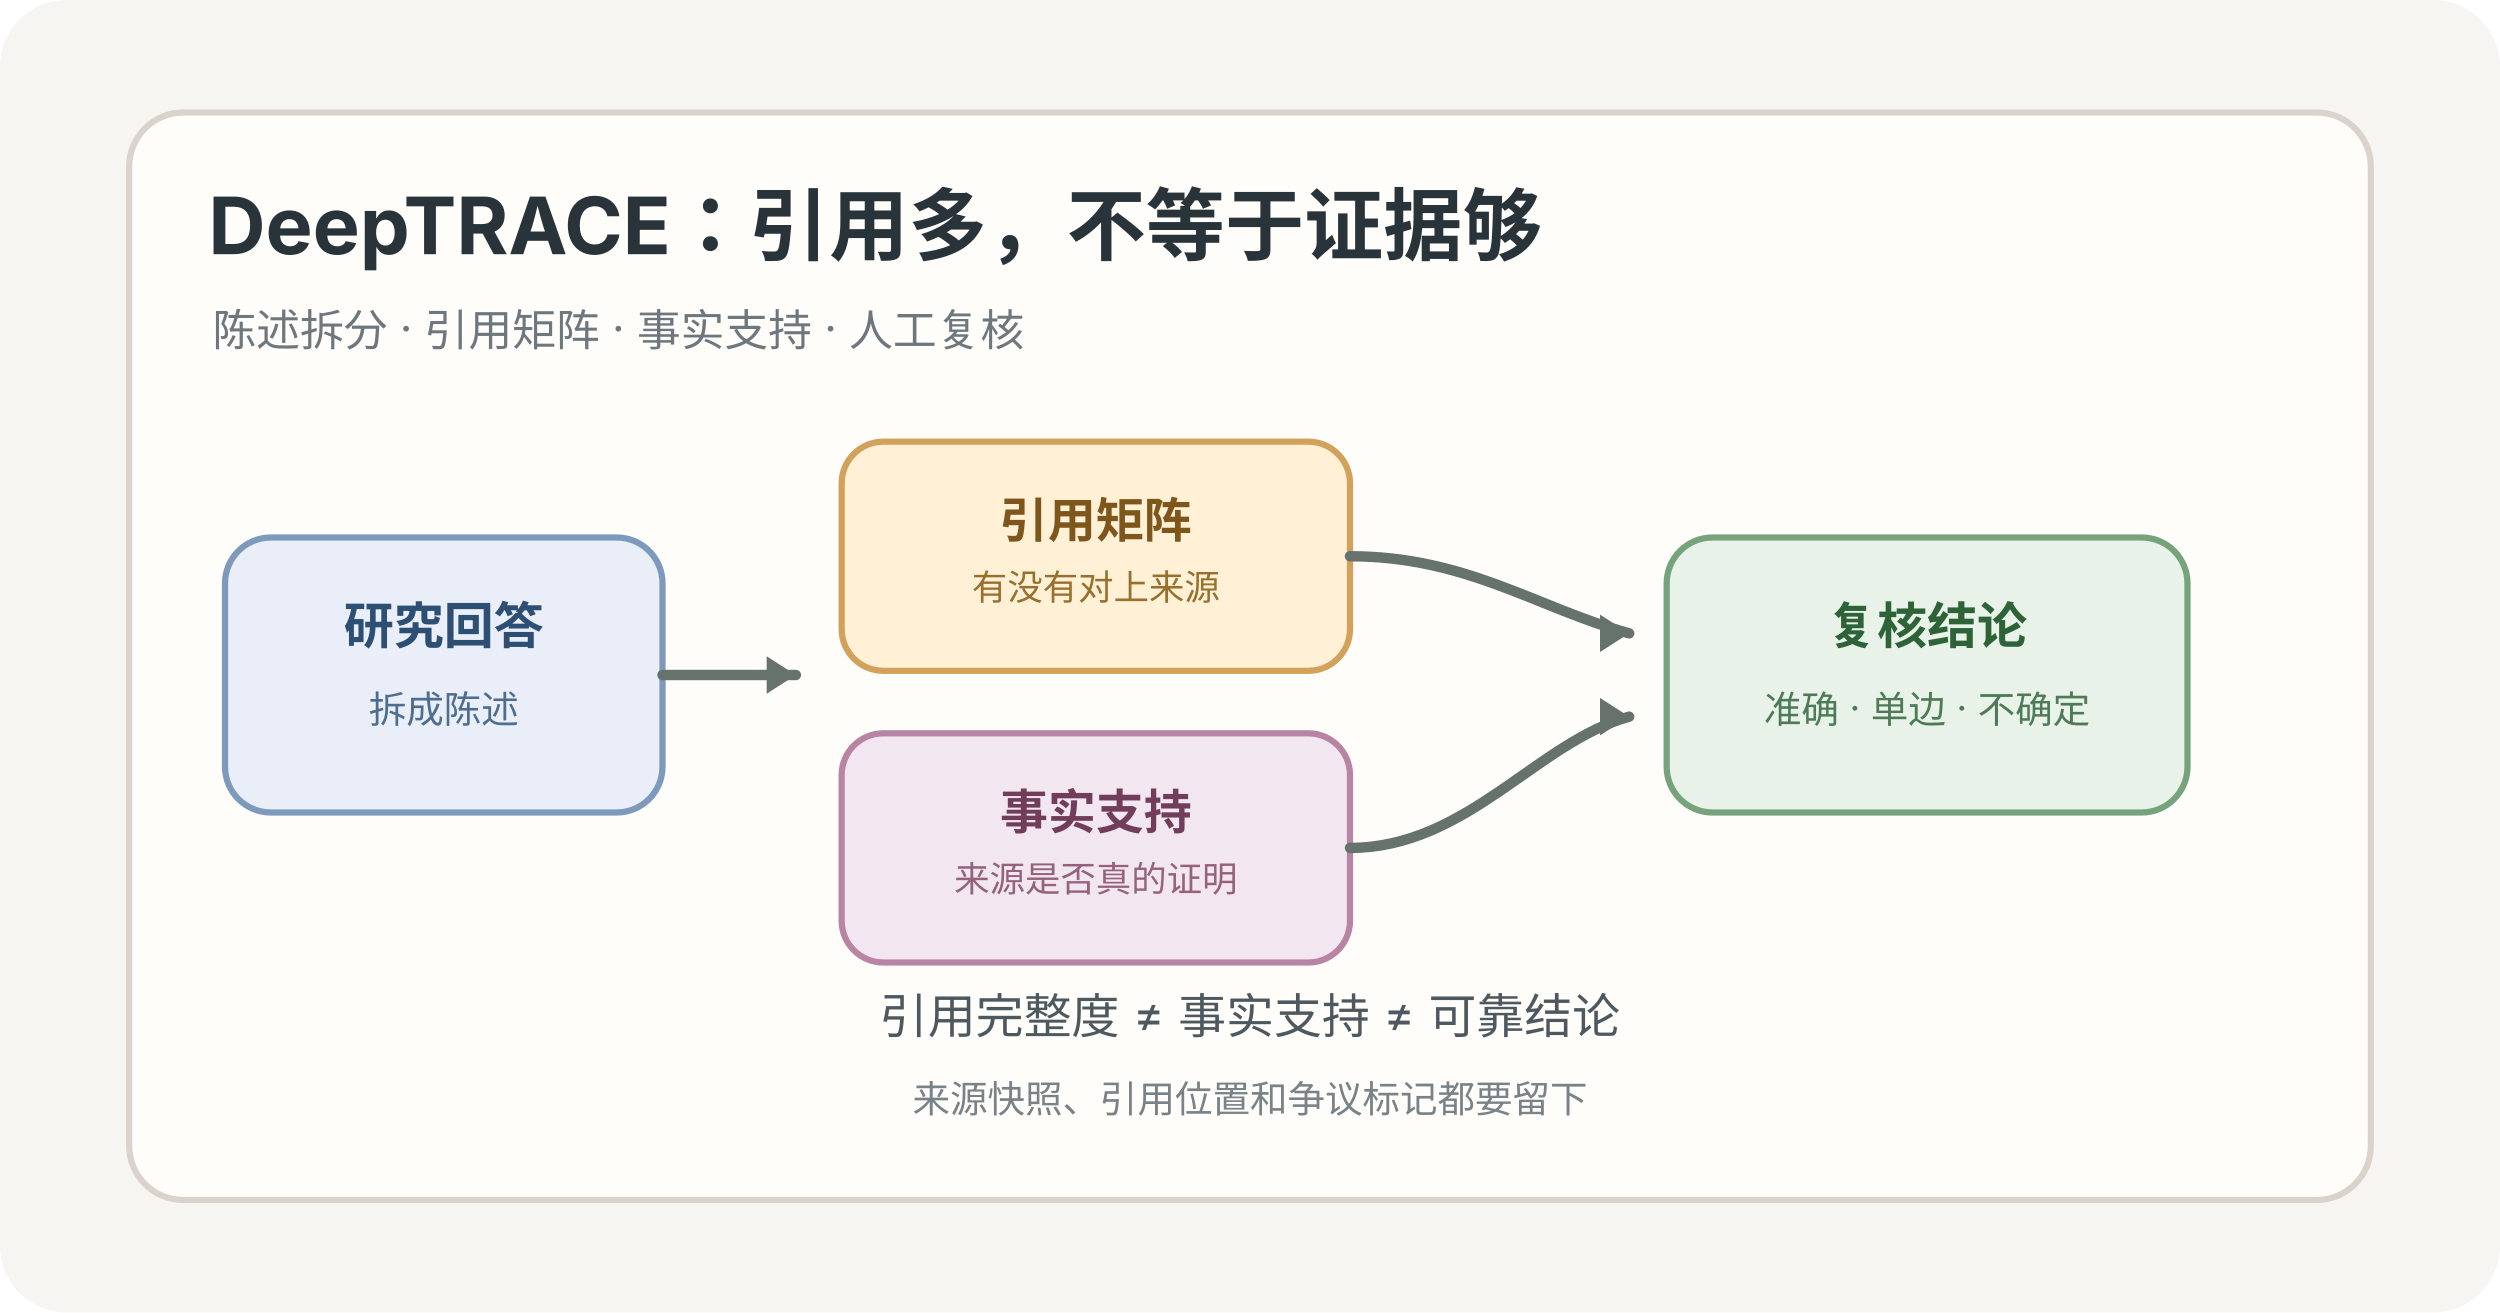
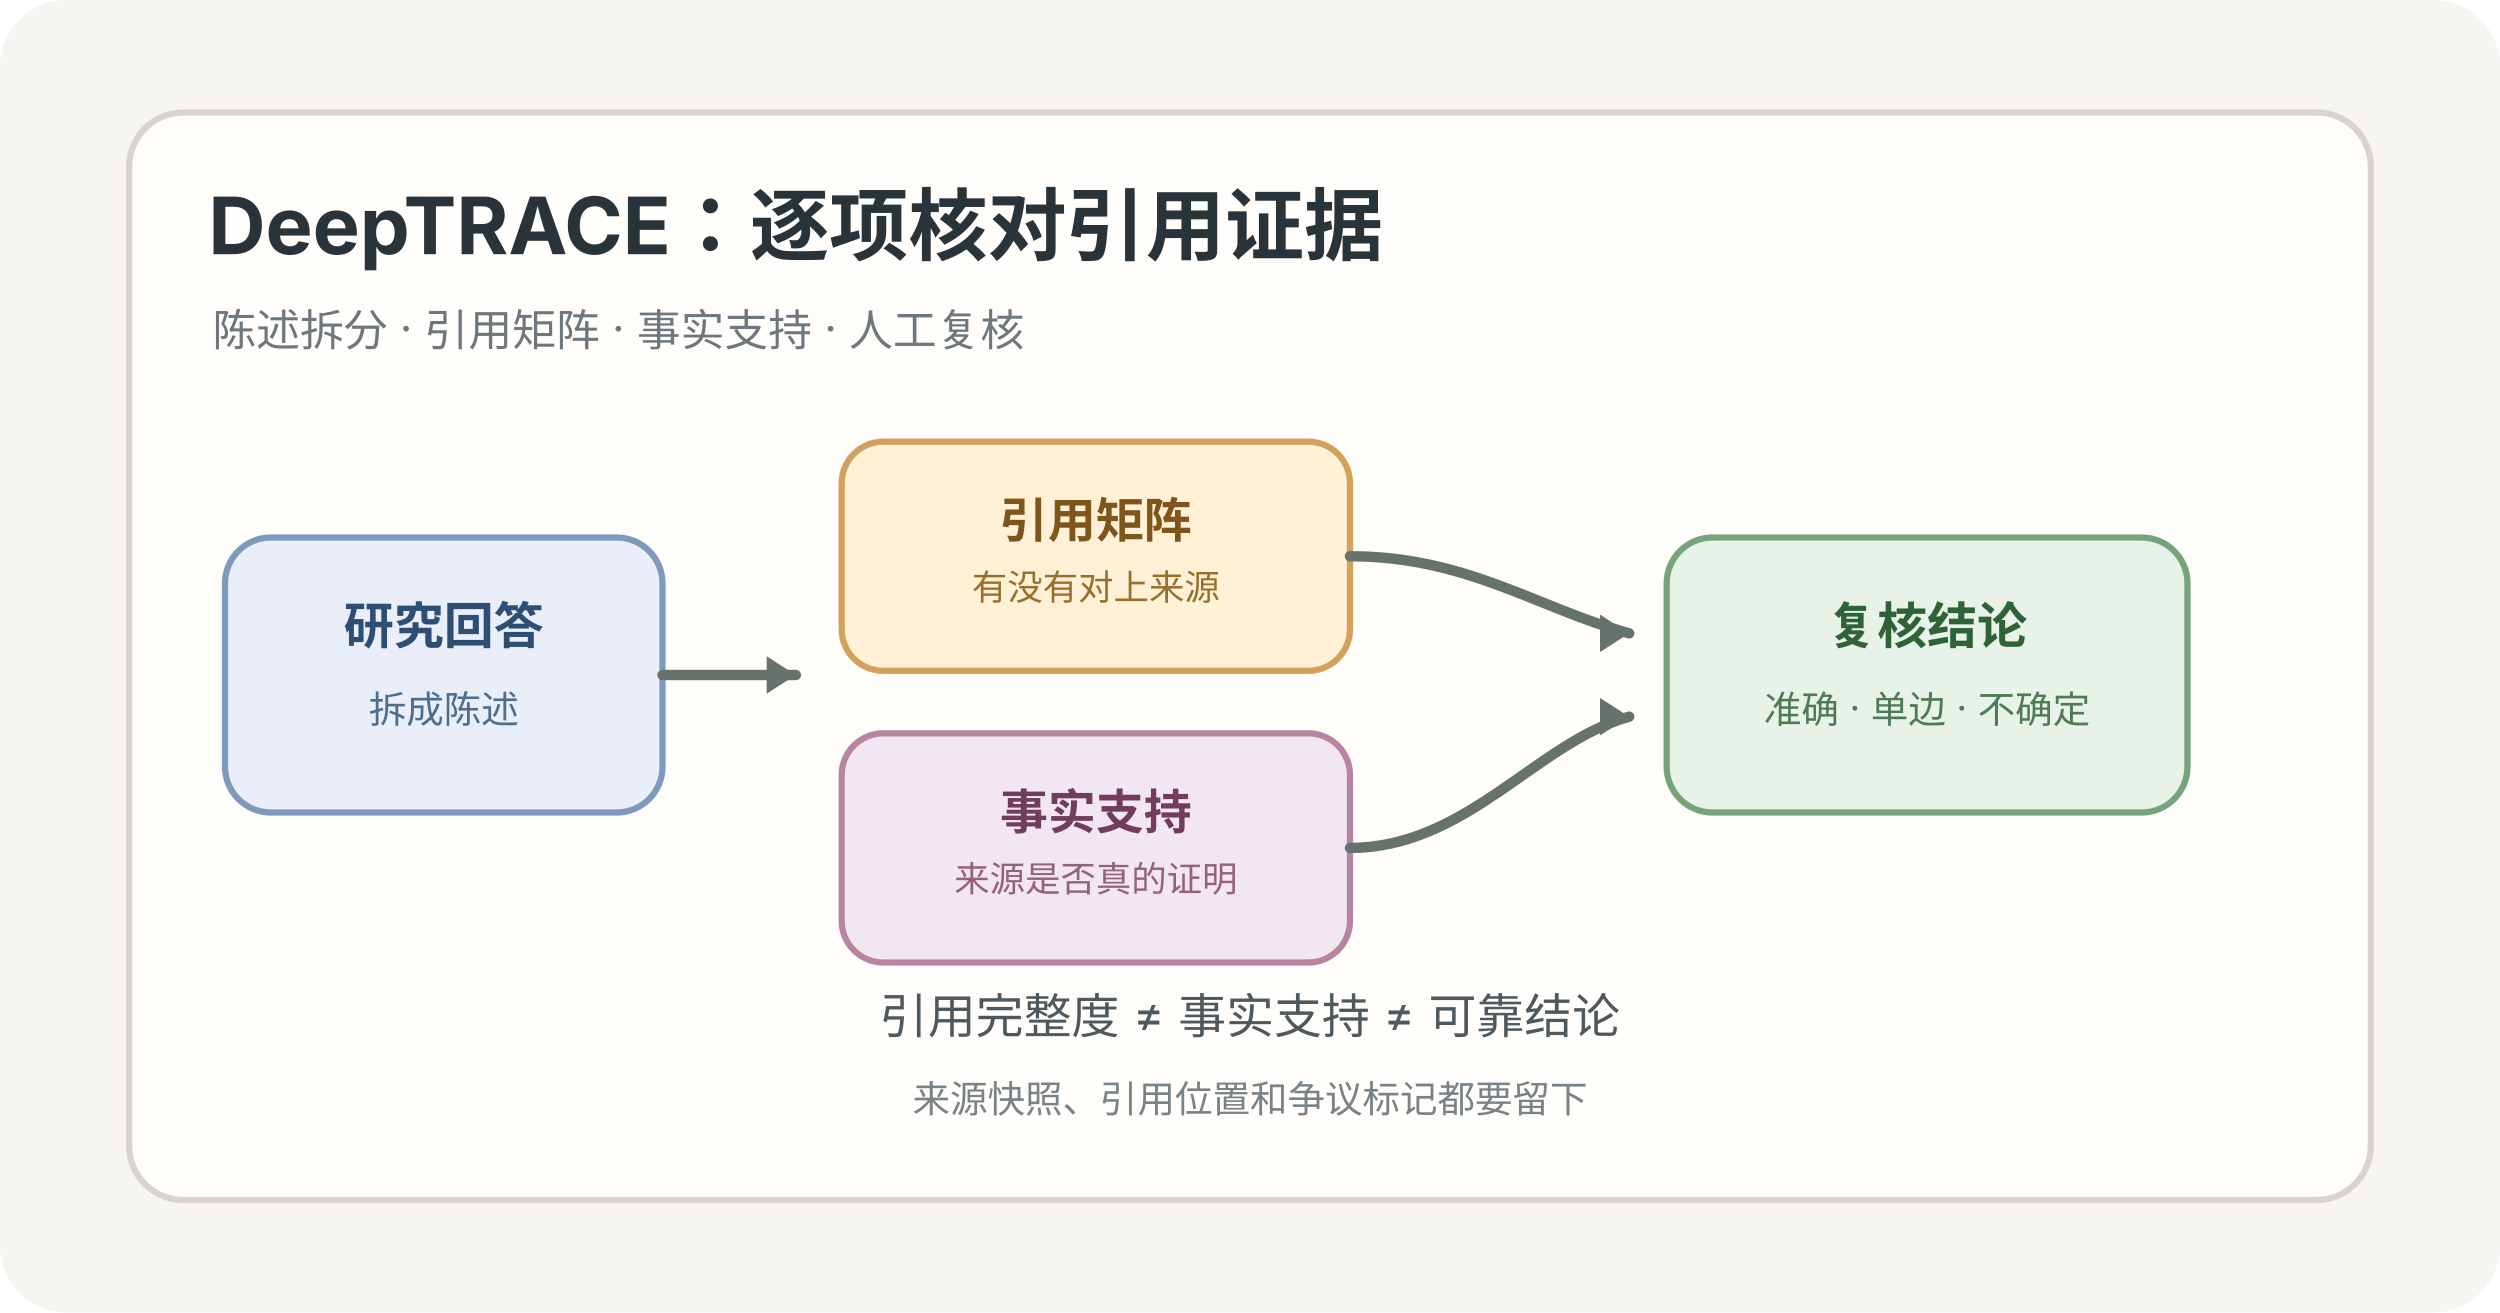
<svg xmlns="http://www.w3.org/2000/svg" viewBox="0 0 1200 630" role="img" aria-labelledby="title desc">
  <rect width="1200" height="630" rx="32" fill="#f7f5f2" />
  <rect x="62" y="54" width="1076" height="522" rx="26" fill="#fffdfa" stroke="#d9d3cb" stroke-width="3" />
-   <text x="100" y="122" font-family="-apple-system,BlinkMacSystemFont,'PingFang SC',sans-serif" font-size="38" font-weight="700" fill="#29333a">DeepTRACE：引用多，不等于证据够</text>
+   <text x="100" y="122" font-family="-apple-system,BlinkMacSystemFont,'PingFang SC',sans-serif" font-size="38" font-weight="700" fill="#29333a">DeepTRACE：逐项核对引用证据</text>
  <text x="102" y="166" font-family="-apple-system,BlinkMacSystemFont,'PingFang SC',sans-serif" font-size="21" fill="#6e777d">陈述拆分 · 引用矩阵 · 事实支持 · 人工复核</text>
  <g font-family="-apple-system,BlinkMacSystemFont,'PingFang SC',sans-serif">
    <rect x="108" y="258" width="210" height="132" rx="22" fill="#e9eef8" stroke="#7d99bb" stroke-width="3" />
    <text x="213" y="309" text-anchor="middle" font-size="24" font-weight="700" fill="#2d4f73">研究回答</text>
    <text x="213" y="347" text-anchor="middle" font-size="18" fill="#4d6e8e">拆成陈述</text>
    <rect x="404" y="212" width="244" height="110" rx="20" fill="#fff0d6" stroke="#d2a15c" stroke-width="3" />
    <text x="526" y="258" text-anchor="middle" font-size="23" font-weight="700" fill="#7e551a">引用矩阵</text>
    <text x="526" y="288" text-anchor="middle" font-size="17" fill="#98702e">有没有对上来源</text>
    <rect x="404" y="352" width="244" height="110" rx="20" fill="#f2e7f0" stroke="#b784a3" stroke-width="3" />
    <text x="526" y="398" text-anchor="middle" font-size="23" font-weight="700" fill="#713d5b">事实支持</text>
    <text x="526" y="428" text-anchor="middle" font-size="17" fill="#95627b">来源是否真的证明</text>
    <rect x="800" y="258" width="250" height="132" rx="22" fill="#e8f2e9" stroke="#76a37c" stroke-width="3" />
    <text x="925" y="309" text-anchor="middle" font-size="24" font-weight="700" fill="#2e6338">复核结论</text>
    <text x="925" y="347" text-anchor="middle" font-size="18" fill="#4e7b57">准确 · 单边 · 不确定</text>
  </g>
  <g fill="none" stroke="#66736d" stroke-width="5" stroke-linecap="round">
    <path d="M318 324 H382" />
    <path d="M648 267 C704 267 738 292 782 304" />
    <path d="M648 407 C704 407 738 356 782 344" />
  </g>
  <g fill="#66736d">
    <path d="M382 324 l-14 -9 v18z" />
    <path d="M782 304 l-14 -9 v18z" />
    <path d="M782 344 l-14 -9 v18z" />
  </g>
  <text x="600" y="496" text-anchor="middle" font-family="-apple-system,BlinkMacSystemFont,'PingFang SC',sans-serif" font-size="23" fill="#4d595e">引用完整度 ≠ 事实支持 ≠ 可靠结论</text>
  <text x="600" y="534" text-anchor="middle" font-family="-apple-system,BlinkMacSystemFont,'PingFang SC',sans-serif" font-size="18" fill="#788287">来源快照、引用位置和争议标记都要留下</text>
</svg>
